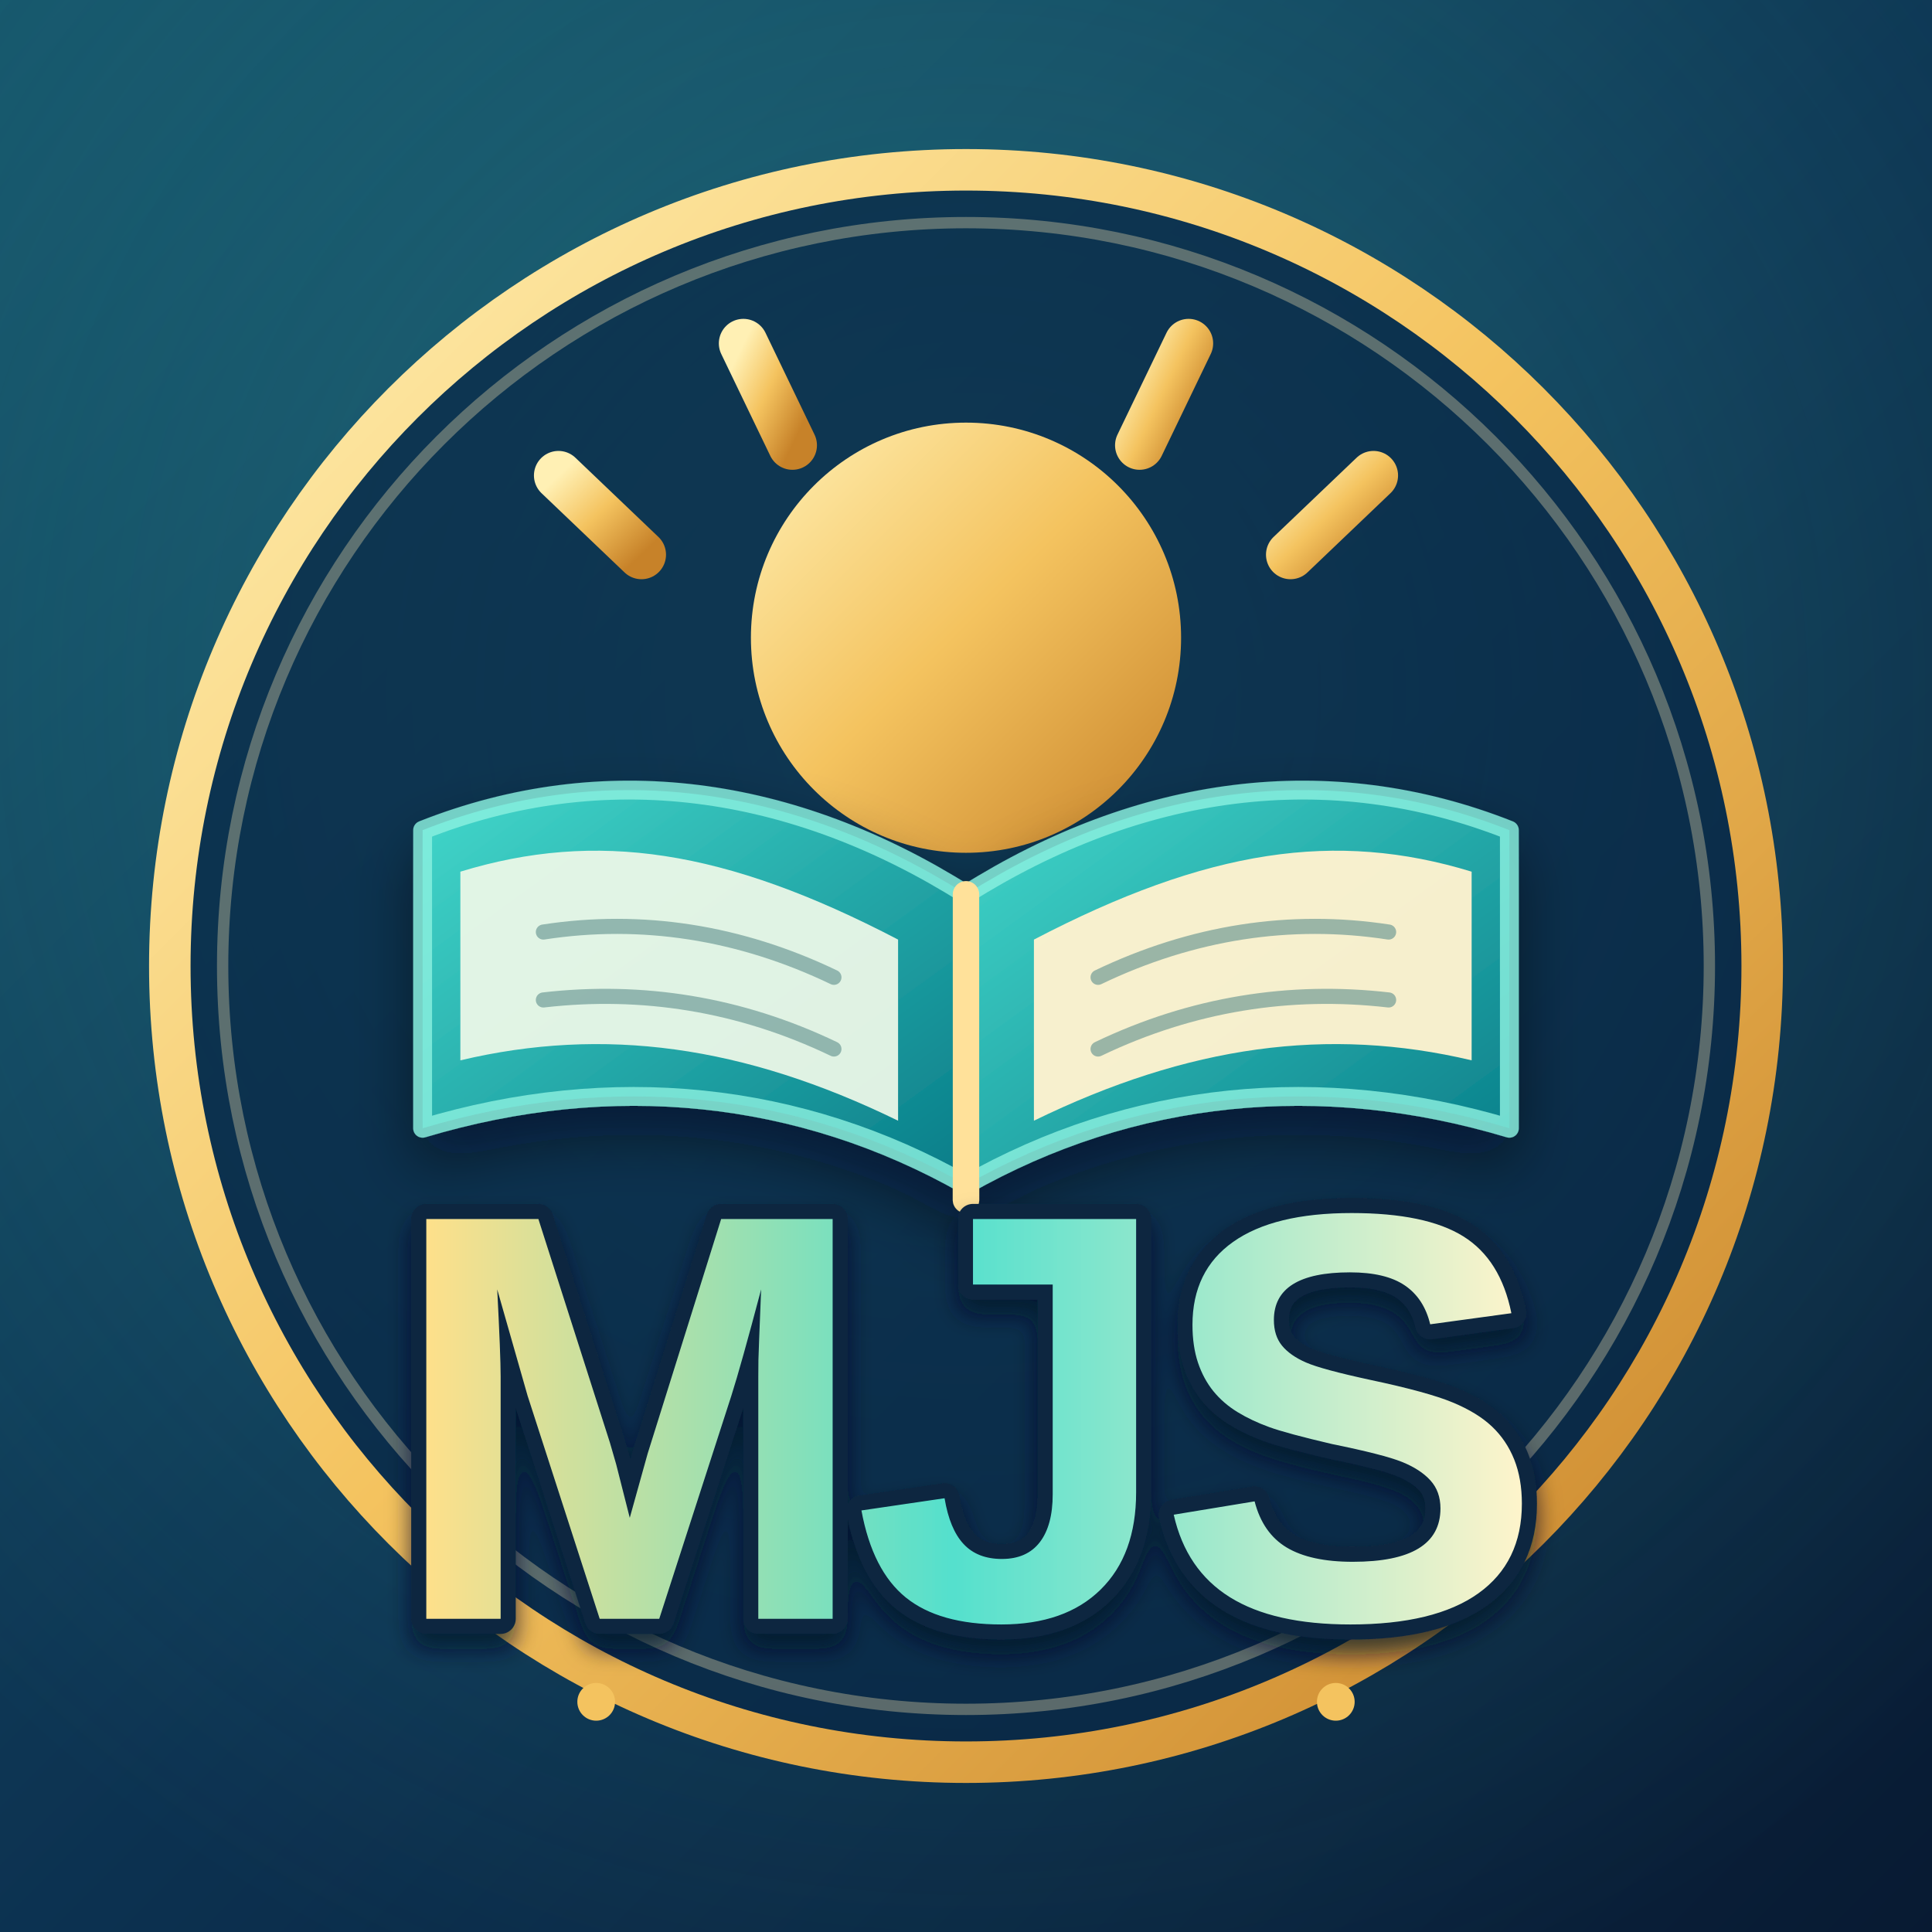
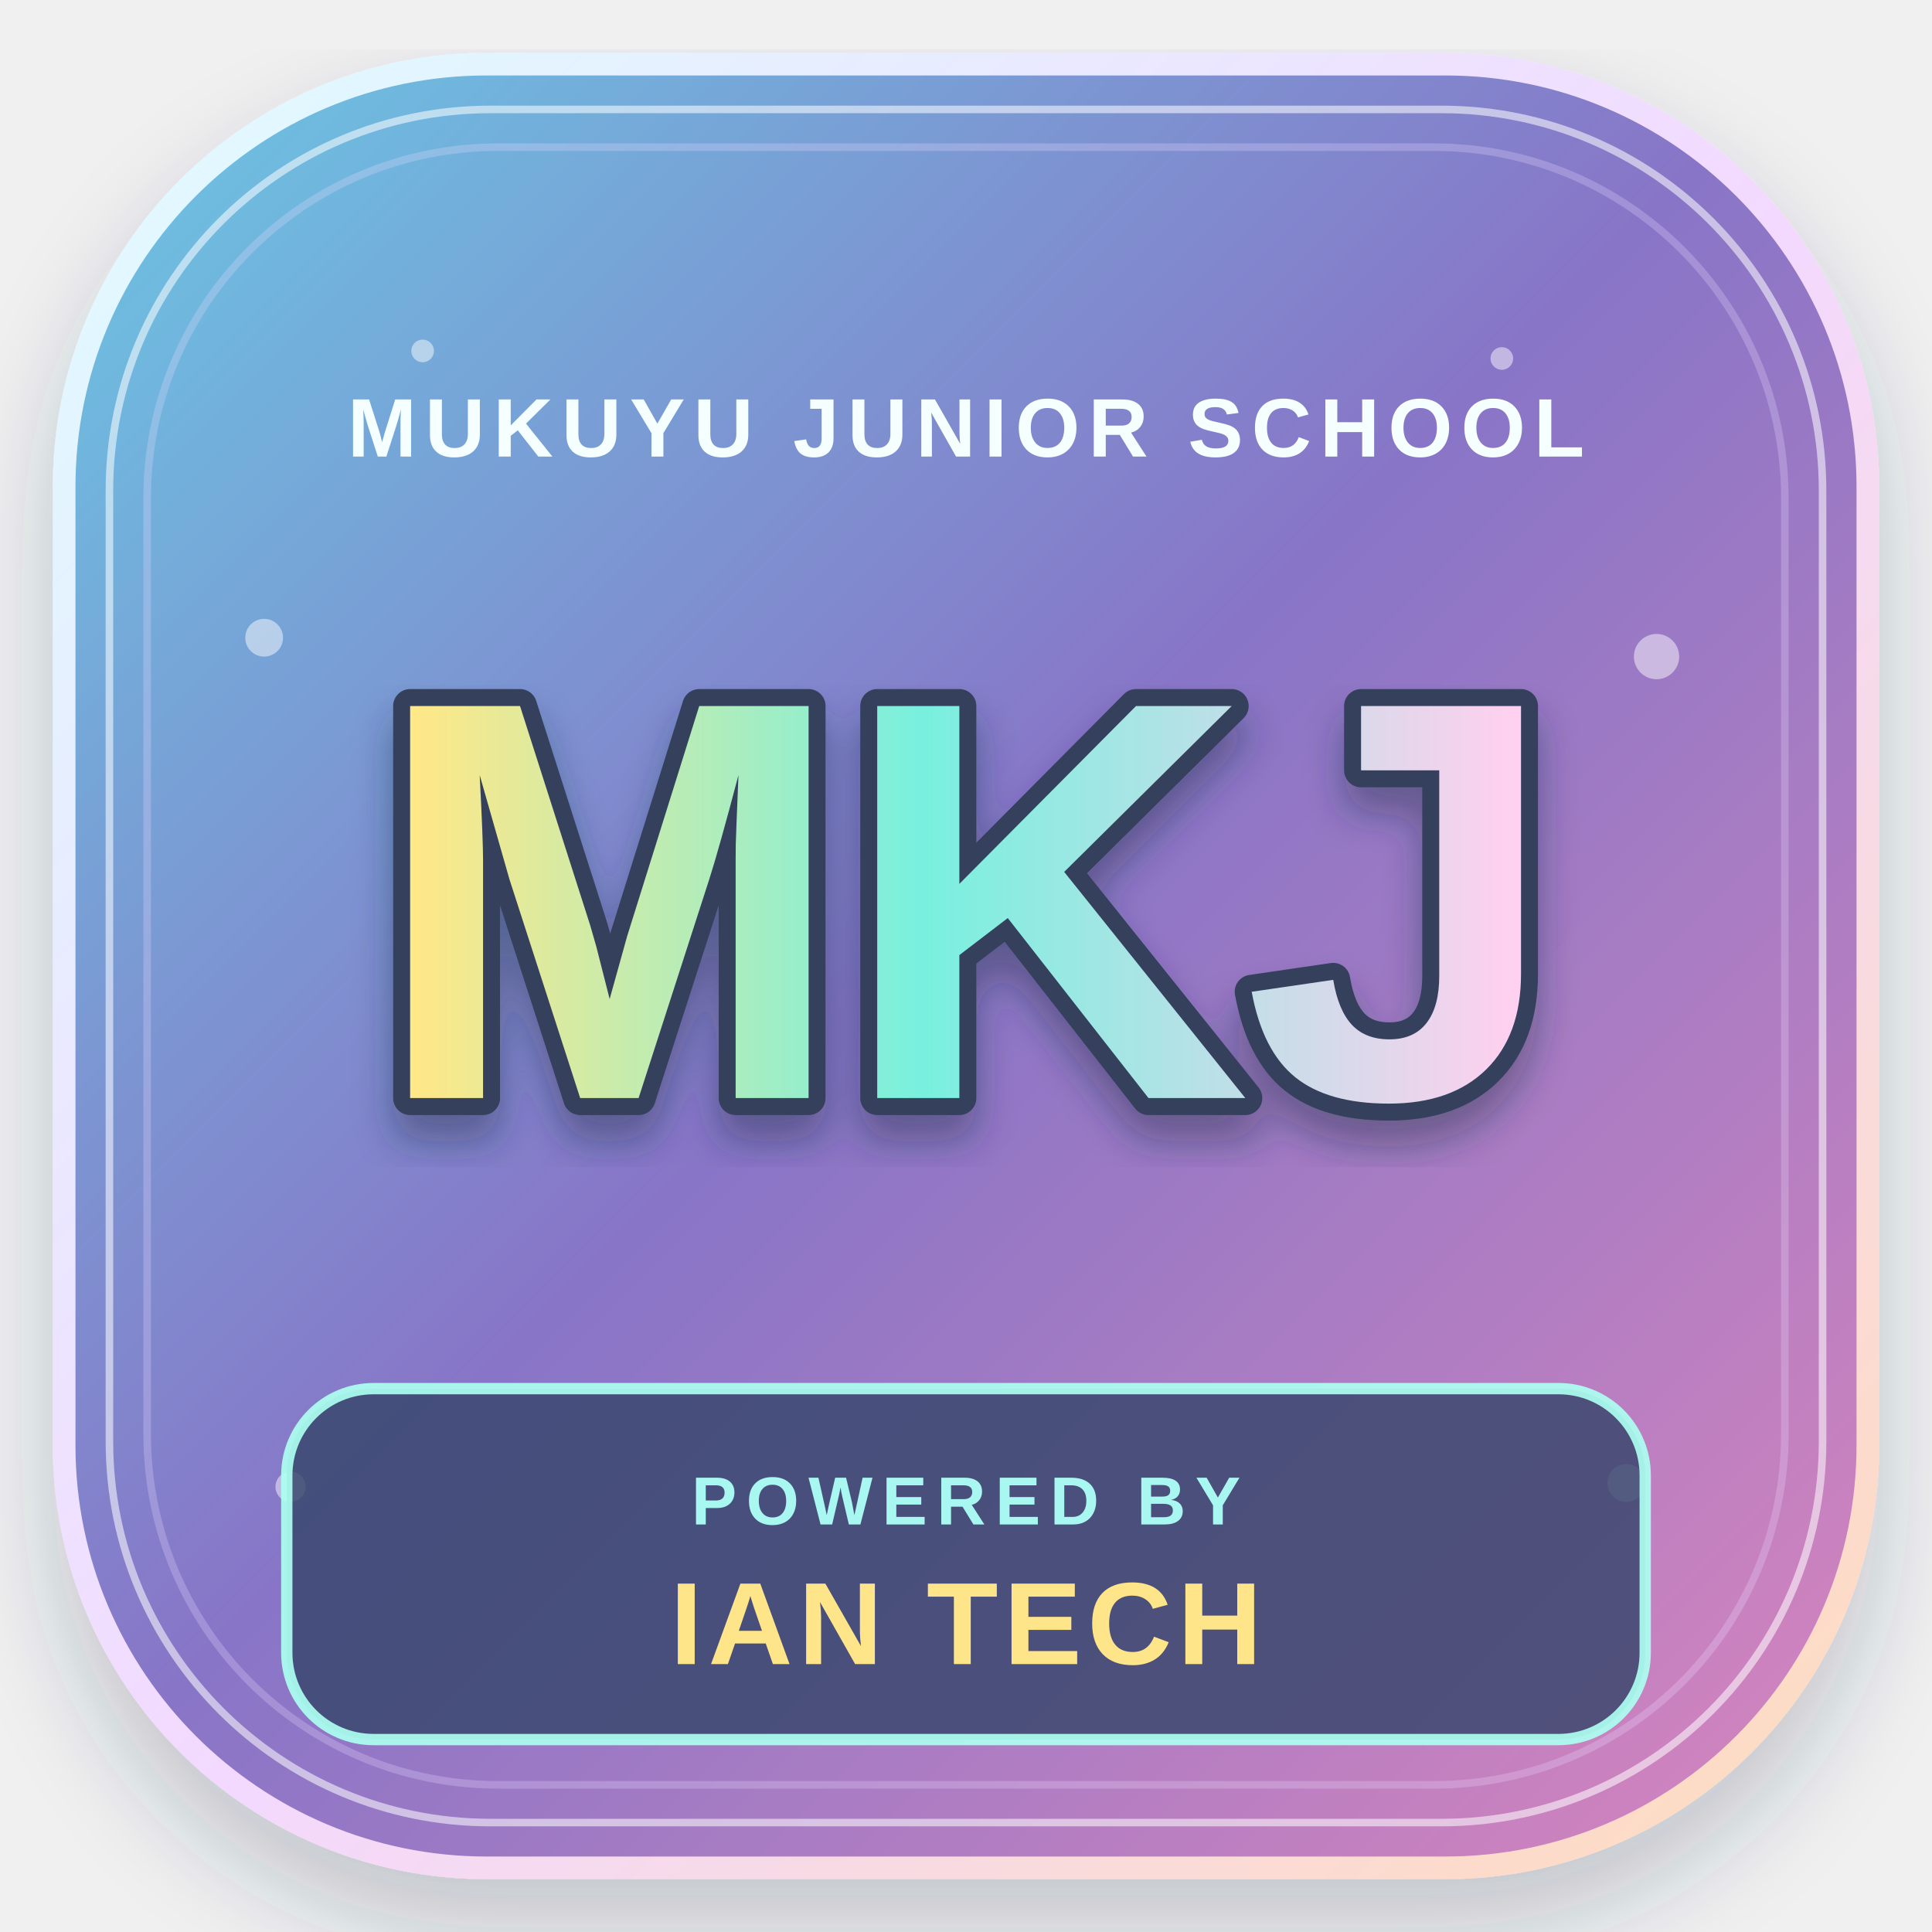
<svg xmlns="http://www.w3.org/2000/svg" viewBox="0 0 512 512" role="img" aria-labelledby="icon-title">
  <defs>
-     <linearGradient id="backdrop" x1="0" y1="0" x2="1" y2="1">
-       <stop stop-color="#15546a" />
-       <stop offset=".52" stop-color="#0c3150" />
-       <stop offset="1" stop-color="#081a32" />
+     <linearGradient id="tile" x1="0" y1="0" x2="1" y2="1">
+       <stop stop-color="#69c9e4" />
+       <stop offset=".48" stop-color="#8875c7" />
+       <stop offset="1" stop-color="#d985bd" />
    </linearGradient>
-     <radialGradient id="glow" cx=".5" cy=".36" r=".72">
-       <stop stop-color="#48d5c6" stop-opacity=".26" />
-       <stop offset="1" stop-color="#48d5c6" stop-opacity="0" />
-     </radialGradient>
-     <linearGradient id="gold" x1="0" y1="0" x2="1" y2="1">
-       <stop stop-color="#fff0b4" />
-       <stop offset=".48" stop-color="#f4c35f" />
-       <stop offset="1" stop-color="#c78229" />
+     <linearGradient id="frame" x1="0" y1="0" x2="1" y2="1">
+       <stop stop-color="#dffcff" />
+       <stop offset=".52" stop-color="#f3d9ff" />
+       <stop offset="1" stop-color="#ffdcbd" />
    </linearGradient>
-     <linearGradient id="pages" x1="0" y1="0" x2="1" y2="1">
-       <stop stop-color="#43d8cb" />
-       <stop offset="1" stop-color="#087c88" />
+     <linearGradient id="letters" x1="0" y1="0" x2="1" y2="0">
+       <stop stop-color="#ffe888" />
+       <stop offset=".46" stop-color="#78f0df" />
+       <stop offset="1" stop-color="#ffd0ef" />
    </linearGradient>
-     <linearGradient id="monogram" x1="0" y1="0" x2="1" y2="0">
-       <stop stop-color="#ffe08a" />
-       <stop offset=".48" stop-color="#54e0cd" />
-       <stop offset="1" stop-color="#fff4cb" />
+     <linearGradient id="underline" x1="0" y1="0" x2="1" y2="0">
+       <stop stop-color="#fff39b" />
+       <stop offset="1" stop-color="#ffd36e" />
    </linearGradient>
-     <filter id="soft-shadow" x="-.2" y="-.2" width="1.4" height="1.5" color-interpolation-filters="sRGB">
-       <feDropShadow dx="0" dy="8" stdDeviation="8" flood-color="#020b18" flood-opacity=".48" />
+     <filter id="tile-shadow" x="-.15" y="-.15" width="1.3" height="1.35" color-interpolation-filters="sRGB">
+       <feDropShadow dx="0" dy="13" stdDeviation="13" flood-color="#26334f" flood-opacity=".23" />
    </filter>
-     <filter id="letter-shadow" x="-.1" y="-.15" width="1.2" height="1.35" color-interpolation-filters="sRGB">
-       <feDropShadow dx="0" dy="4" stdDeviation="3" flood-color="#031626" flood-opacity=".72" />
+     <filter id="letter-shadow" x="-.12" y="-.12" width="1.24" height="1.28" color-interpolation-filters="sRGB">
+       <feDropShadow dx="0" dy="7" stdDeviation="5" flood-color="#202947" flood-opacity=".42" />
    </filter>
  </defs>
-   <rect width="512" height="512" fill="url(#backdrop)" />
-   <rect width="512" height="512" fill="url(#glow)" />
-   <circle cx="256" cy="256" r="211" fill="#092746" fill-opacity=".72" stroke="url(#gold)" stroke-width="11" />
-   <circle cx="256" cy="256" r="197" fill="none" stroke="#f8e7b2" stroke-opacity=".34" stroke-width="3" />
-   <g stroke="url(#gold)" stroke-linecap="round" stroke-width="13">
-     <path d="M256 78v31" />
-     <path d="m197 91 13 27" />
-     <path d="m315 91-13 27" />
-     <path d="m148 126 22 21" />
-     <path d="m364 126-22 21" />
+   <g filter="url(#tile-shadow)">
+     <rect x="17" y="17" width="478" height="478" rx="112" fill="url(#tile)" stroke="url(#frame)" stroke-width="6" />
+     <rect x="29" y="29" width="454" height="454" rx="101" fill="none" stroke="#fff" stroke-opacity=".55" stroke-width="2" />
+     <rect x="39" y="39" width="434" height="434" rx="93" fill="none" stroke="#e9ddff" stroke-opacity=".27" stroke-width="2" />
  </g>
-   <circle cx="256" cy="169" r="57" fill="url(#gold)" />
-   <g filter="url(#soft-shadow)">
-     <path d="M112 220c48-19 98-12 144 17v77c-44-25-94-30-144-15z" fill="url(#pages)" stroke="#8af0df" stroke-opacity=".82" stroke-width="5" stroke-linejoin="round" />
-     <path d="M400 220c-48-19-98-12-144 17v77c44-25 94-30 144-15z" fill="url(#pages)" stroke="#8af0df" stroke-opacity=".82" stroke-width="5" stroke-linejoin="round" />
-     <path d="M122 231c36-11 70-6 116 18v48c-41-20-78-25-116-16z" fill="#ecf7e8" fill-opacity=".94" />
-     <path d="M390 231c-36-11-70-6-116 18v48c41-20 78-25 116-16z" fill="#fff2cf" fill-opacity=".96" />
-     <path d="M144 247c26-4 52 0 77 12M144 265c26-3 52 1 77 13M368 247c-26-4-52 0-77 12M368 265c-26-3-52 1-77 13" fill="none" stroke="#62928e" stroke-opacity=".62" stroke-width="4" stroke-linecap="round" />
-     <path d="M256 237v81" fill="none" stroke="#ffe19a" stroke-width="7" stroke-linecap="round" />
+   <g fill="#fff" fill-opacity=".48">
+     <circle cx="70" cy="169" r="5" />
+     <circle cx="439" cy="174" r="6" />
+     <circle cx="77" cy="394" r="4" />
+     <circle cx="431" cy="393" r="5" />
+     <circle cx="112" cy="93" r="3" />
+     <circle cx="398" cy="95" r="3" />
  </g>
-   <text x="256" y="429" text-anchor="middle" textLength="366" lengthAdjust="spacingAndGlyphs" font-family="Arial, Liberation Sans, sans-serif" font-size="154" font-weight="900" letter-spacing="-5" fill="url(#monogram)" stroke="#082640" stroke-width="8" stroke-linejoin="round" paint-order="stroke" filter="url(#letter-shadow)">MJS</text>
-   <path d="M174 451h164" stroke="url(#gold)" stroke-width="5" stroke-linecap="round" />
-   <circle cx="158" cy="451" r="5" fill="#f4c35f" />
-   <circle cx="354" cy="451" r="5" fill="#f4c35f" />
+   <text x="256" y="121" text-anchor="middle" font-family="Arial, Liberation Sans, sans-serif" font-size="22" font-weight="800" letter-spacing="2.2" fill="#f5ffff">MUKUYU JUNIOR SCHOOL</text>
+   <text x="256" y="291" text-anchor="middle" textLength="325" lengthAdjust="spacingAndGlyphs" font-family="Arial, Liberation Sans, sans-serif" font-size="151" font-weight="900" letter-spacing="-2" fill="url(#letters)" stroke="#34405d" stroke-width="9" stroke-linejoin="round" paint-order="stroke" filter="url(#letter-shadow)">MKJ</text>
+   <path d="M111 337h290" fill="none" stroke="url(#underline)" stroke-width="8" stroke-linecap="round" />
+   <rect x="76" y="368" width="360" height="93" rx="23" fill="#36466c" fill-opacity=".82" stroke="#adfff1" stroke-opacity=".92" stroke-width="3" />
+   <text x="256" y="404" text-anchor="middle" font-family="Arial, Liberation Sans, sans-serif" font-size="18" font-weight="800" letter-spacing="2.5" fill="#a8f7f0">POWERED BY</text>
+   <text x="256" y="441" text-anchor="middle" font-family="Arial, Liberation Sans, sans-serif" font-size="31" font-weight="900" letter-spacing="1.5" fill="#ffe58a">IAN TECH</text>
</svg>
